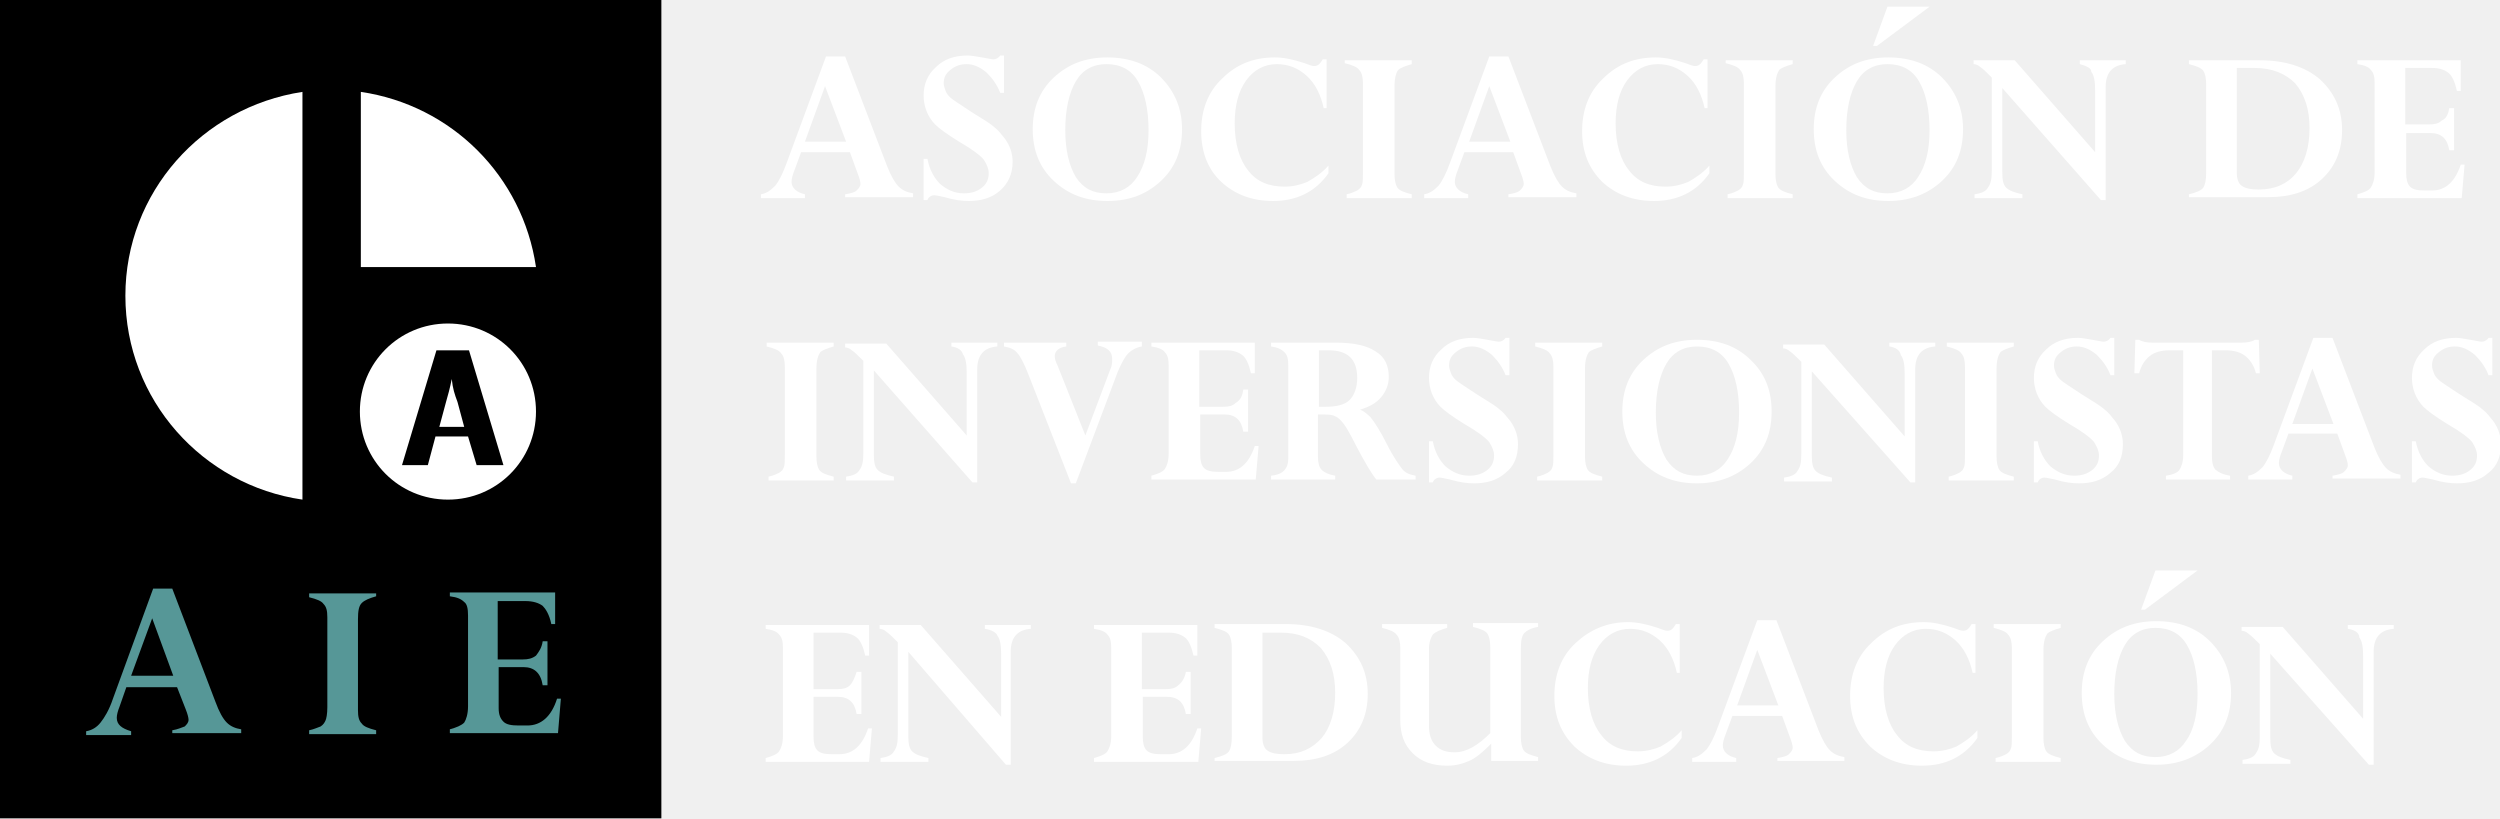
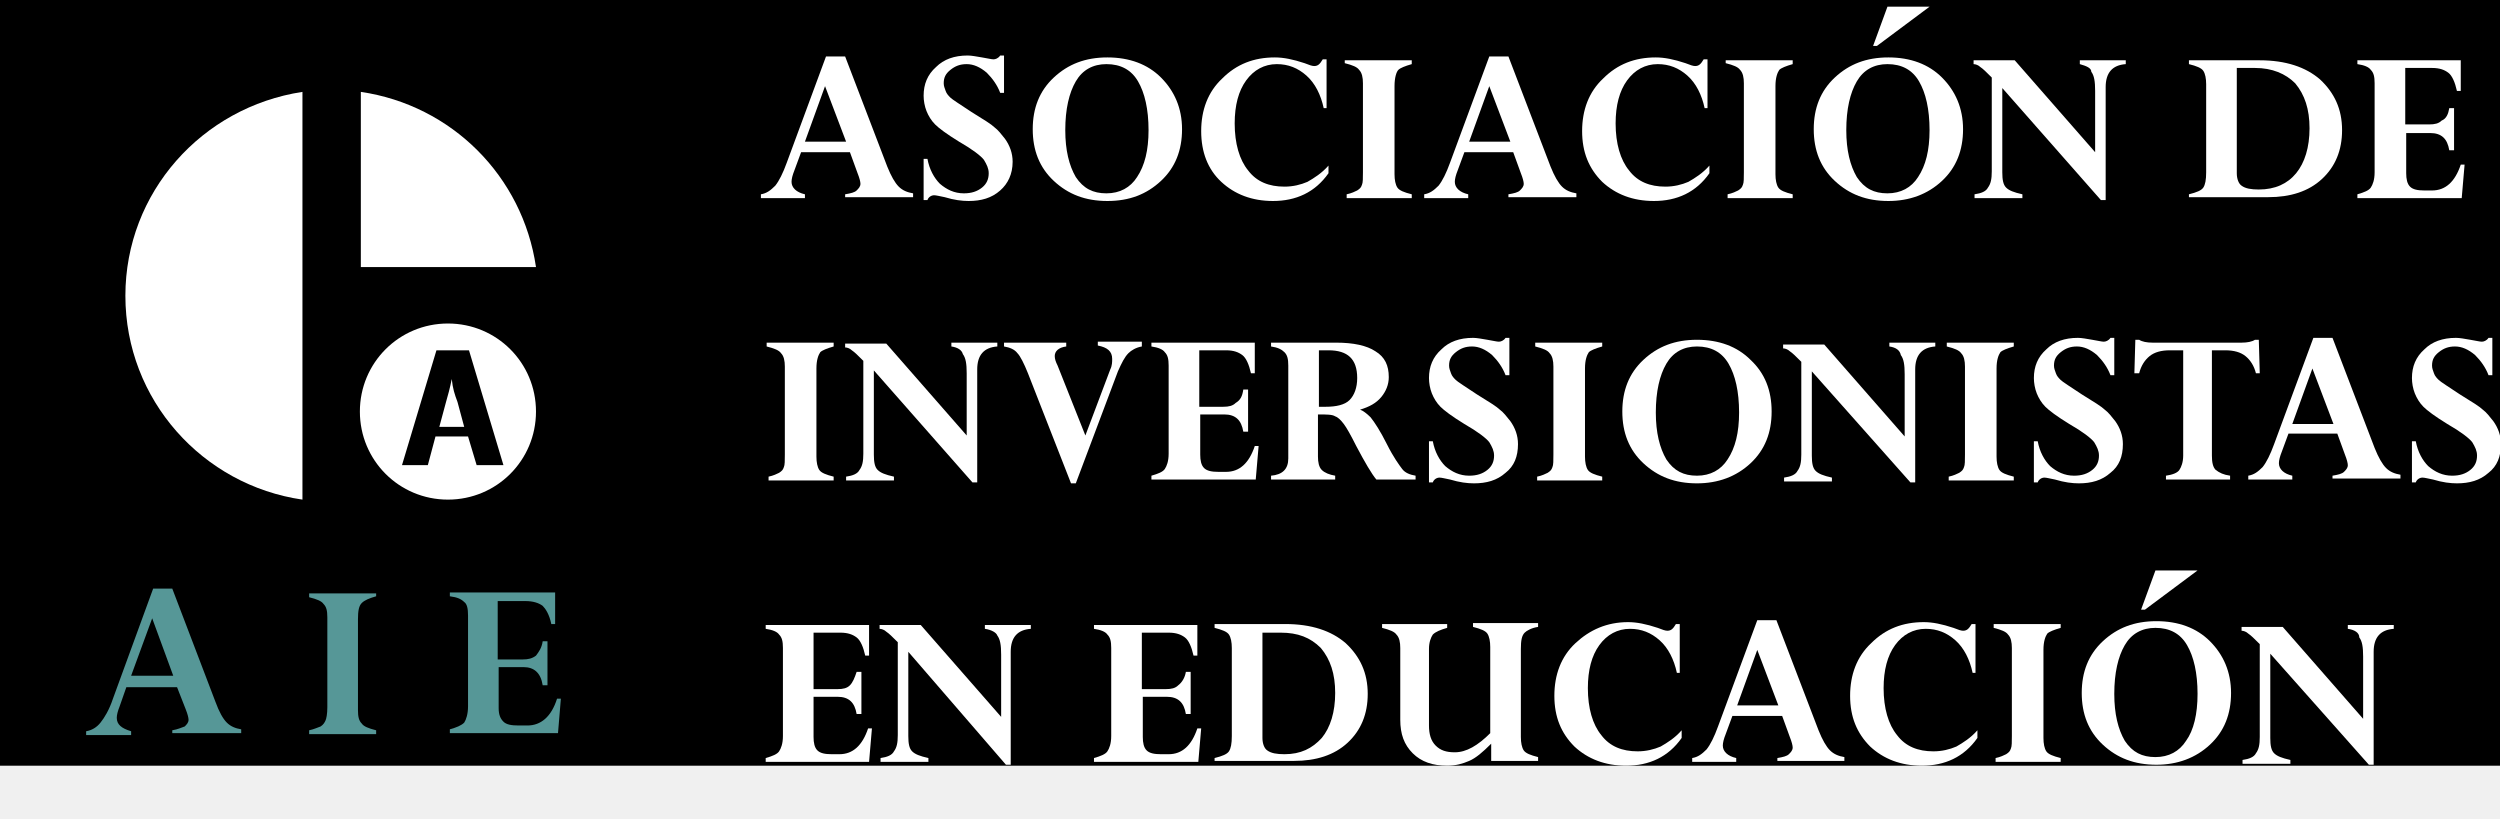
<svg xmlns="http://www.w3.org/2000/svg" version="1.1" id="Capa_1" x="0px" y="0px" viewBox="0 0 261.2 85.5" style="enable-background:new 0 0 261.2 85.5;" xml:space="preserve">
  <style type="text/css">
	.st0{fill:#FFFFFF;}
	.st1{fill:#569797;}
</style>
  <g>
-     <rect width="69.1" height="85.5" />
+     <rect width="300px" height="80px" />
    <path class="st0" d="M56,27.9C54.6,18.4,47.2,11,37.7,9.6v18.3H56z" />
    <path class="st0" d="M13.1,30.9c0,10.9,8.1,19.8,18.5,21.3V9.6C21.1,11.2,13.1,20.1,13.1,30.9z" />
    <g>
      <path class="st1" d="M18,76.7v-0.4c0.6-0.1,1-0.3,1.3-0.4c0.2-0.2,0.4-0.4,0.4-0.7c0-0.2-0.1-0.6-0.3-1.1l-0.9-2.3h-5.3l-0.7,2    c-0.2,0.5-0.3,0.9-0.3,1.2c0,0.7,0.5,1.1,1.5,1.4v0.4H9v-0.4c0.6-0.1,1.1-0.4,1.5-0.9c0.4-0.5,0.9-1.3,1.3-2.5L16,61.5h2l4.5,11.8    c0.4,1.1,0.8,1.8,1.2,2.2c0.4,0.4,0.9,0.6,1.5,0.7v0.4H18z M13.7,70.6h4.4l-2.2-6L13.7,70.6z" />
      <path class="st1" d="M39.3,61.9v0.4c-0.7,0.2-1.2,0.4-1.5,0.7c-0.3,0.3-0.4,0.8-0.4,1.7v9.5c0,0.7,0.1,1.1,0.4,1.4    c0.2,0.3,0.7,0.5,1.5,0.7v0.4h-7v-0.4c0.5-0.1,0.9-0.3,1.2-0.4c0.3-0.2,0.4-0.4,0.5-0.6c0.1-0.2,0.2-0.7,0.2-1.4v-9.4    c0-0.7-0.1-1.1-0.4-1.4c-0.2-0.3-0.7-0.5-1.5-0.7v-0.4H39.3z" />
      <path class="st1" d="M56.7,67h0.5v4.6h-0.5c-0.2-1.3-0.9-1.9-2-1.9h-2.6V74c0,0.7,0.2,1.1,0.5,1.4c0.3,0.3,0.8,0.4,1.6,0.4h0.9    c1.4,0,2.5-0.9,3.1-2.8h0.4l-0.3,3.6H47v-0.4c0.7-0.2,1.2-0.4,1.5-0.7c0.2-0.3,0.4-0.9,0.4-1.7v-9.5c0-0.7-0.1-1.2-0.4-1.4    c-0.3-0.3-0.7-0.5-1.5-0.6v-0.4H58v3.3h-0.4c-0.2-1-0.6-1.6-0.9-1.9c-0.4-0.3-1-0.5-1.8-0.5h-2.9v6.1h2.6c0.6,0,1-0.1,1.4-0.4    C56.3,68.1,56.6,67.7,56.7,67z" />
    </g>
    <g>
      <path class="st0" d="M88.3,20.7v-0.4c0.6-0.1,1-0.2,1.2-0.4c0.2-0.2,0.4-0.4,0.4-0.7c0-0.2-0.1-0.6-0.3-1.1l-0.8-2.2h-5.1    l-0.7,1.9c-0.2,0.5-0.3,0.9-0.3,1.2c0,0.6,0.5,1.1,1.4,1.3v0.4h-4.6v-0.4c0.6-0.1,1-0.4,1.5-0.9c0.4-0.5,0.8-1.3,1.2-2.4l4.1-11.1    h2l4.4,11.5c0.4,1,0.8,1.7,1.2,2.1c0.4,0.4,0.9,0.6,1.5,0.7v0.4H88.3z M84.1,14.8h4.3L86.2,9L84.1,14.8z" />
      <path class="st0" d="M104.9,5.9v3.8h-0.4c-0.3-0.8-0.8-1.5-1.4-2.1c-0.7-0.6-1.4-0.9-2.1-0.9c-0.7,0-1.2,0.2-1.7,0.6    c-0.5,0.4-0.7,0.8-0.7,1.4c0,0.3,0.1,0.5,0.2,0.8c0.1,0.3,0.3,0.5,0.5,0.7c0.2,0.2,1,0.7,2.2,1.5c1.3,0.8,2.1,1.3,2.4,1.6    c0.4,0.3,0.7,0.7,1.1,1.2c0.5,0.7,0.8,1.5,0.8,2.4c0,1.3-0.5,2.3-1.3,3c-0.9,0.8-2,1.1-3.3,1.1c-0.7,0-1.5-0.1-2.5-0.4    c-0.5-0.1-0.9-0.2-1.1-0.2c-0.3,0-0.6,0.2-0.7,0.5h-0.4v-4.3h0.4c0.2,1.1,0.7,2,1.3,2.6c0.7,0.6,1.5,1,2.5,1    c0.8,0,1.4-0.2,1.9-0.6c0.5-0.4,0.7-0.9,0.7-1.5c0-0.5-0.2-0.9-0.5-1.4c-0.3-0.4-1.2-1.1-2.6-1.9c-1.3-0.8-2.1-1.4-2.5-1.8    c-0.4-0.4-0.7-0.9-0.9-1.4c-0.2-0.5-0.3-1.1-0.3-1.6c0-1.2,0.4-2.2,1.3-3c0.8-0.8,1.9-1.2,3.3-1.2c0.4,0,0.9,0.1,1.5,0.2    c0.6,0.1,1,0.2,1.2,0.2c0.2,0,0.5-0.1,0.7-0.4H104.9z" />
      <path class="st0" d="M123.5,13.5c0,2.2-0.7,4-2.2,5.4c-1.5,1.4-3.3,2.1-5.6,2.1c-2.3,0-4.1-0.7-5.6-2.1c-1.5-1.4-2.2-3.2-2.2-5.4    s0.7-4,2.2-5.4c1.5-1.4,3.3-2.1,5.6-2.1c2.3,0,4.2,0.7,5.6,2.1S123.5,11.3,123.5,13.5z M120,13.6c0-2.2-0.4-3.9-1.1-5.1    c-0.7-1.2-1.8-1.8-3.3-1.8c-1.4,0-2.5,0.6-3.2,1.8c-0.7,1.2-1.1,2.9-1.1,5.1c0,2.1,0.4,3.7,1.1,4.9c0.8,1.2,1.8,1.7,3.2,1.7    c1.4,0,2.5-0.6,3.2-1.7C119.6,17.3,120,15.7,120,13.6z" />
      <path class="st0" d="M138.7,11.3h-0.4c-0.3-1.4-0.9-2.6-1.8-3.4c-0.9-0.8-1.9-1.2-3.1-1.2c-1.3,0-2.4,0.6-3.2,1.7    c-0.8,1.1-1.2,2.6-1.2,4.5c0,2.1,0.5,3.8,1.4,4.9c0.9,1.2,2.2,1.7,3.8,1.7c0.9,0,1.7-0.2,2.4-0.5c0.7-0.4,1.5-0.9,2.2-1.7v0.8    c-1.4,2-3.4,2.9-5.8,2.9c-2.2,0-4-0.7-5.4-2s-2.1-3.1-2.1-5.3c0-2.2,0.7-4.1,2.2-5.5c1.5-1.5,3.3-2.2,5.5-2.2    c0.9,0,1.9,0.2,3.1,0.6c0.5,0.2,0.8,0.3,1,0.3c0.4,0,0.6-0.2,0.9-0.7h0.4V11.3z" />
      <path class="st0" d="M147.5,6.3v0.4c-0.7,0.2-1.2,0.4-1.4,0.6s-0.4,0.8-0.4,1.7v9.2c0,0.6,0.1,1.1,0.3,1.4    c0.2,0.3,0.7,0.5,1.5,0.7v0.4h-6.8v-0.4c0.5-0.1,0.9-0.3,1.1-0.4c0.3-0.2,0.4-0.3,0.5-0.6c0.1-0.2,0.1-0.7,0.1-1.3V8.7    c0-0.6-0.1-1.1-0.4-1.4c-0.2-0.3-0.7-0.5-1.5-0.7V6.3H147.5z" />
      <path class="st0" d="M157.6,20.7v-0.4c0.6-0.1,1-0.2,1.2-0.4c0.2-0.2,0.4-0.4,0.4-0.7c0-0.2-0.1-0.6-0.3-1.1l-0.8-2.2H153    l-0.7,1.9c-0.2,0.5-0.3,0.9-0.3,1.2c0,0.6,0.5,1.1,1.4,1.3v0.4h-4.6v-0.4c0.6-0.1,1-0.4,1.5-0.9c0.4-0.5,0.8-1.3,1.2-2.4l4.1-11.1    h2l4.4,11.5c0.4,1,0.8,1.7,1.2,2.1c0.4,0.4,0.9,0.6,1.5,0.7v0.4H157.6z M153.5,14.8h4.3L155.6,9L153.5,14.8z" />
      <path class="st0" d="M178.5,11.3h-0.4c-0.3-1.4-0.9-2.6-1.8-3.4c-0.9-0.8-1.9-1.2-3.1-1.2c-1.3,0-2.4,0.6-3.2,1.7    c-0.8,1.1-1.2,2.6-1.2,4.5c0,2.1,0.5,3.8,1.4,4.9c0.9,1.2,2.2,1.7,3.8,1.7c0.9,0,1.7-0.2,2.4-0.5c0.7-0.4,1.5-0.9,2.2-1.7v0.8    c-1.4,2-3.4,2.9-5.8,2.9c-2.2,0-4-0.7-5.4-2c-1.4-1.4-2.1-3.1-2.1-5.3c0-2.2,0.7-4.1,2.2-5.5c1.5-1.5,3.3-2.2,5.5-2.2    c0.9,0,1.9,0.2,3.1,0.6c0.5,0.2,0.8,0.3,1,0.3c0.4,0,0.6-0.2,0.9-0.7h0.4V11.3z" />
      <path class="st0" d="M187.3,6.3v0.4c-0.7,0.2-1.2,0.4-1.4,0.6c-0.2,0.3-0.4,0.8-0.4,1.7v9.2c0,0.6,0.1,1.1,0.3,1.4    c0.2,0.3,0.7,0.5,1.5,0.7v0.4h-6.8v-0.4c0.5-0.1,0.9-0.3,1.1-0.4c0.3-0.2,0.4-0.3,0.5-0.6c0.1-0.2,0.1-0.7,0.1-1.3V8.7    c0-0.6-0.1-1.1-0.4-1.4c-0.2-0.3-0.7-0.5-1.5-0.7V6.3H187.3z" />
      <path class="st0" d="M205.1,13.5c0,2.2-0.7,4-2.2,5.4c-1.5,1.4-3.4,2.1-5.6,2.1c-2.3,0-4.1-0.7-5.6-2.1c-1.5-1.4-2.2-3.2-2.2-5.4    s0.7-4,2.2-5.4s3.3-2.1,5.6-2.1c2.3,0,4.2,0.7,5.6,2.1C204.3,9.5,205.1,11.3,205.1,13.5z M201.6,13.6c0-2.2-0.4-3.9-1.1-5.1    c-0.7-1.2-1.8-1.8-3.3-1.8c-1.4,0-2.5,0.6-3.2,1.8c-0.7,1.2-1.1,2.9-1.1,5.1c0,2.1,0.4,3.7,1.1,4.9c0.8,1.2,1.8,1.7,3.2,1.7    c1.4,0,2.5-0.6,3.2-1.7C201.2,17.3,201.6,15.7,201.6,13.6z M197.2,0.7h4.4l-5.5,4.1h-0.4L197.2,0.7z" />
      <path class="st0" d="M217.3,6.7V6.3h4.8v0.4c-1.4,0.1-2.1,0.9-2.1,2.4v11.8h-0.5L209.2,9.2V18c0,0.8,0.1,1.3,0.4,1.6    c0.3,0.3,0.8,0.5,1.7,0.7v0.4h-5v-0.4c0.7-0.1,1.2-0.3,1.4-0.7c0.3-0.4,0.4-0.9,0.4-1.7V8.1c-0.6-0.6-0.9-0.9-1.2-1.1    c-0.2-0.2-0.5-0.3-0.7-0.3V6.3h4.3l8.4,9.6V9.5c0-1-0.1-1.6-0.4-2C218.5,7.1,218,6.9,217.3,6.7z" />
      <path class="st0" d="M228.7,20.7v-0.4c0.8-0.2,1.3-0.4,1.5-0.7c0.2-0.3,0.3-0.8,0.3-1.6V8.8c0-0.6-0.1-1.1-0.3-1.4    c-0.2-0.3-0.7-0.5-1.5-0.7V6.3h7.4c2.7,0,4.8,0.7,6.3,2c1.5,1.4,2.3,3.1,2.3,5.3c0,2.1-0.7,3.8-2.1,5.1c-1.4,1.3-3.3,1.9-5.6,1.9    H228.7z M235.6,7.1h-1.9v11c0,0.6,0.2,1.1,0.5,1.3c0.4,0.3,1,0.4,1.8,0.4c1.7,0,3-0.6,3.9-1.7c0.9-1.1,1.4-2.7,1.4-4.7    c0-2-0.5-3.5-1.5-4.7C238.8,7.7,237.4,7.1,235.6,7.1z" />
      <path class="st0" d="M255.9,11.3h0.5v4.4h-0.5c-0.2-1.2-0.8-1.8-2-1.8h-2.5v4.2c0,0.6,0.1,1.1,0.4,1.4c0.3,0.3,0.8,0.4,1.5,0.4    h0.8c1.4,0,2.4-0.9,3-2.7h0.4l-0.3,3.5h-10.9v-0.4c0.7-0.2,1.2-0.4,1.4-0.7c0.2-0.3,0.4-0.8,0.4-1.6V8.7c0-0.7-0.1-1.1-0.4-1.4    c-0.2-0.3-0.7-0.5-1.4-0.6V6.3h10.8v3.2h-0.4c-0.2-0.9-0.5-1.6-0.9-1.9c-0.4-0.3-0.9-0.5-1.7-0.5h-2.8v5.9h2.5    c0.6,0,1-0.1,1.3-0.4C255.6,12.4,255.8,11.9,255.9,11.3z" />
      <path class="st0" d="M87.1,35.8v0.4c-0.7,0.2-1.2,0.4-1.4,0.6c-0.2,0.3-0.4,0.8-0.4,1.7v9.2c0,0.6,0.1,1.1,0.3,1.4    c0.2,0.3,0.7,0.5,1.5,0.7v0.4h-6.8v-0.4c0.5-0.1,0.9-0.3,1.1-0.4c0.3-0.2,0.4-0.3,0.5-0.6c0.1-0.2,0.1-0.7,0.1-1.3v-9.2    c0-0.6-0.1-1.1-0.4-1.4c-0.2-0.3-0.7-0.5-1.5-0.7v-0.4H87.1z" />
      <path class="st0" d="M99.4,36.2v-0.4h4.8v0.4c-1.4,0.1-2.1,0.9-2.1,2.4v11.8h-0.5L91.3,38.7v8.8c0,0.8,0.1,1.3,0.4,1.6    c0.3,0.3,0.8,0.5,1.7,0.7v0.4h-5v-0.4c0.7-0.1,1.2-0.3,1.4-0.7c0.3-0.4,0.4-0.9,0.4-1.7v-9.7c-0.6-0.6-0.9-0.9-1.2-1.1    c-0.2-0.2-0.5-0.3-0.7-0.3v-0.4h4.3l8.4,9.6v-6.5c0-1-0.1-1.6-0.4-2C100.5,36.6,100.1,36.3,99.4,36.2z" />
      <path class="st0" d="M119.3,35.8v0.4c-0.6,0.1-1.1,0.4-1.4,0.7c-0.4,0.4-0.7,1-1.1,1.9l-4.4,11.7h-0.5L107.4,39    c-0.4-1-0.8-1.8-1.1-2.1c-0.3-0.4-0.8-0.6-1.4-0.7v-0.4h6.5v0.4c-0.8,0.1-1.2,0.5-1.2,1c0,0.3,0.1,0.6,0.3,1l2.9,7.3l2.6-6.9    c0.2-0.4,0.2-0.8,0.2-1.1c0-0.8-0.5-1.2-1.5-1.4v-0.4H119.3z" />
      <path class="st0" d="M129.9,40.7h0.5v4.4h-0.5c-0.2-1.2-0.8-1.8-2-1.8h-2.5v4.2c0,0.6,0.1,1.1,0.4,1.4c0.3,0.3,0.8,0.4,1.5,0.4    h0.8c1.4,0,2.4-0.9,3-2.7h0.4l-0.3,3.5h-10.9v-0.4c0.7-0.2,1.2-0.4,1.4-0.7c0.2-0.3,0.4-0.8,0.4-1.6v-9.2c0-0.7-0.1-1.1-0.4-1.4    c-0.2-0.3-0.7-0.5-1.4-0.6v-0.4h10.8V39h-0.4c-0.2-0.9-0.5-1.6-0.9-1.9c-0.4-0.3-0.9-0.5-1.7-0.5h-2.8v5.9h2.5    c0.6,0,1-0.1,1.3-0.4C129.6,41.8,129.8,41.4,129.9,40.7z" />
      <path class="st0" d="M132.8,50.1v-0.4c1.2-0.1,1.8-0.7,1.8-1.8v-9.7c0-0.7-0.1-1.1-0.4-1.4c-0.3-0.3-0.7-0.5-1.4-0.6v-0.4h6.8    c1.8,0,3.2,0.3,4.1,0.9c1,0.6,1.4,1.5,1.4,2.7c0,0.8-0.3,1.5-0.8,2.1c-0.5,0.6-1.2,1-2.2,1.3v0c0.3,0.1,0.7,0.4,1.1,0.8    c0.4,0.5,1,1.4,1.7,2.8c0.7,1.4,1.3,2.2,1.6,2.6c0.3,0.4,0.8,0.6,1.4,0.7v0.4h-4.1c-0.5-0.6-1.2-1.8-2.1-3.5    c-0.6-1.2-1-1.9-1.3-2.3c-0.3-0.4-0.6-0.7-0.9-0.8c-0.3-0.2-0.9-0.2-1.8-0.2v4.4c0,0.6,0.1,1.1,0.4,1.4c0.3,0.3,0.8,0.5,1.4,0.6    v0.4H132.8z M138.8,36.6h-1v5.9c0.2,0,0.5,0,0.7,0c1.1,0,2-0.2,2.5-0.7c0.5-0.5,0.8-1.3,0.8-2.3C141.8,37.5,140.8,36.6,138.8,36.6    z" />
      <path class="st0" d="M157.7,35.4v3.8h-0.4c-0.3-0.8-0.8-1.5-1.4-2.1c-0.7-0.6-1.4-0.9-2.1-0.9c-0.7,0-1.2,0.2-1.7,0.6    c-0.5,0.4-0.7,0.8-0.7,1.4c0,0.3,0.1,0.5,0.2,0.8c0.1,0.3,0.3,0.5,0.5,0.7s1,0.7,2.2,1.5c1.3,0.8,2.1,1.3,2.4,1.6    c0.4,0.3,0.7,0.7,1.1,1.2c0.5,0.7,0.8,1.5,0.8,2.4c0,1.3-0.4,2.3-1.3,3c-0.9,0.8-2,1.1-3.3,1.1c-0.7,0-1.5-0.1-2.5-0.4    c-0.5-0.1-0.9-0.2-1.1-0.2c-0.3,0-0.6,0.2-0.7,0.5h-0.4v-4.3h0.4c0.2,1.1,0.7,2,1.3,2.6c0.7,0.6,1.5,1,2.5,1    c0.8,0,1.4-0.2,1.9-0.6c0.5-0.4,0.7-0.9,0.7-1.5c0-0.5-0.2-0.9-0.5-1.4c-0.3-0.4-1.2-1.1-2.6-1.9c-1.3-0.8-2.1-1.4-2.5-1.8    c-0.4-0.4-0.7-0.9-0.9-1.4c-0.2-0.5-0.3-1.1-0.3-1.6c0-1.2,0.4-2.2,1.3-3c0.8-0.8,1.9-1.2,3.3-1.2c0.4,0,0.9,0.1,1.5,0.2    c0.6,0.1,1,0.2,1.2,0.2c0.2,0,0.5-0.1,0.7-0.4H157.7z" />
      <path class="st0" d="M167.4,35.8v0.4c-0.7,0.2-1.2,0.4-1.4,0.6c-0.2,0.3-0.4,0.8-0.4,1.7v9.2c0,0.6,0.1,1.1,0.3,1.4    c0.2,0.3,0.7,0.5,1.5,0.7v0.4h-6.8v-0.4c0.5-0.1,0.9-0.3,1.1-0.4c0.3-0.2,0.4-0.3,0.5-0.6c0.1-0.2,0.1-0.7,0.1-1.3v-9.2    c0-0.6-0.1-1.1-0.4-1.4c-0.2-0.3-0.7-0.5-1.5-0.7v-0.4H167.4z" />
      <path class="st0" d="M185.1,43c0,2.2-0.7,4-2.2,5.4c-1.5,1.4-3.4,2.1-5.6,2.1c-2.3,0-4.1-0.7-5.6-2.1c-1.5-1.4-2.2-3.2-2.2-5.4    c0-2.2,0.7-4,2.2-5.4c1.5-1.4,3.3-2.1,5.6-2.1c2.3,0,4.2,0.7,5.6,2.1C184.4,39,185.1,40.8,185.1,43z M181.7,43.1    c0-2.2-0.4-3.9-1.1-5.1s-1.8-1.8-3.3-1.8c-1.4,0-2.5,0.6-3.2,1.8c-0.7,1.2-1.1,2.9-1.1,5.1c0,2.1,0.4,3.7,1.1,4.9    c0.8,1.2,1.8,1.7,3.2,1.7c1.4,0,2.5-0.6,3.2-1.7C181.3,46.8,181.7,45.2,181.7,43.1z" />
      <path class="st0" d="M197.4,36.2v-0.4h4.8v0.4c-1.4,0.1-2.1,0.9-2.1,2.4v11.8h-0.5l-10.3-11.6v8.8c0,0.8,0.1,1.3,0.4,1.6    c0.3,0.3,0.8,0.5,1.7,0.7v0.4h-5v-0.4c0.7-0.1,1.2-0.3,1.4-0.7c0.3-0.4,0.4-0.9,0.4-1.7v-9.7c-0.6-0.6-0.9-0.9-1.2-1.1    c-0.2-0.2-0.5-0.3-0.7-0.3v-0.4h4.3l8.4,9.6v-6.5c0-1-0.1-1.6-0.4-2C198.5,36.6,198.1,36.3,197.4,36.2z" />
      <path class="st0" d="M210.4,35.8v0.4c-0.7,0.2-1.2,0.4-1.4,0.6c-0.2,0.3-0.4,0.8-0.4,1.7v9.2c0,0.6,0.1,1.1,0.3,1.4    c0.2,0.3,0.7,0.5,1.5,0.7v0.4h-6.8v-0.4c0.5-0.1,0.9-0.3,1.1-0.4c0.3-0.2,0.4-0.3,0.5-0.6c0.1-0.2,0.1-0.7,0.1-1.3v-9.2    c0-0.6-0.1-1.1-0.4-1.4c-0.2-0.3-0.7-0.5-1.5-0.7v-0.4H210.4z" />
      <path class="st0" d="M220.9,35.4v3.8h-0.4c-0.3-0.8-0.8-1.5-1.4-2.1c-0.7-0.6-1.4-0.9-2.1-0.9c-0.7,0-1.2,0.2-1.7,0.6    c-0.5,0.4-0.7,0.8-0.7,1.4c0,0.3,0.1,0.5,0.2,0.8c0.1,0.3,0.3,0.5,0.5,0.7s1,0.7,2.2,1.5c1.3,0.8,2.1,1.3,2.4,1.6    c0.4,0.3,0.7,0.7,1.1,1.2c0.5,0.7,0.8,1.5,0.8,2.4c0,1.3-0.4,2.3-1.3,3c-0.9,0.8-2,1.1-3.3,1.1c-0.7,0-1.5-0.1-2.5-0.4    c-0.5-0.1-0.9-0.2-1.1-0.2c-0.3,0-0.6,0.2-0.7,0.5h-0.4v-4.3h0.4c0.2,1.1,0.7,2,1.3,2.6c0.7,0.6,1.5,1,2.5,1    c0.8,0,1.4-0.2,1.9-0.6c0.5-0.4,0.7-0.9,0.7-1.5c0-0.5-0.2-0.9-0.5-1.4c-0.3-0.4-1.2-1.1-2.6-1.9c-1.3-0.8-2.1-1.4-2.5-1.8    c-0.4-0.4-0.7-0.9-0.9-1.4c-0.2-0.5-0.3-1.1-0.3-1.6c0-1.2,0.4-2.2,1.3-3c0.8-0.8,1.9-1.2,3.3-1.2c0.4,0,0.9,0.1,1.5,0.2    c0.6,0.1,1,0.2,1.2,0.2c0.2,0,0.5-0.1,0.7-0.4H220.9z" />
      <path class="st0" d="M233,49.7v0.4h-6.7v-0.4c0.7-0.1,1.2-0.3,1.4-0.6s0.4-0.8,0.4-1.5v-11h-1.4c-0.9,0-1.6,0.2-2.1,0.6    c-0.5,0.4-0.9,1-1.1,1.8H223l0.1-3.5h0.4c0.3,0.2,0.8,0.3,1.4,0.3h9.3c0.6,0,1.1-0.1,1.4-0.3h0.4l0.1,3.5h-0.4    c-0.2-0.8-0.6-1.4-1.1-1.8c-0.5-0.4-1.2-0.6-2.1-0.6h-1.4v11c0,0.7,0.1,1.2,0.4,1.5C231.9,49.4,232.3,49.6,233,49.7z" />
      <path class="st0" d="M243.7,50.1v-0.4c0.6-0.1,1-0.2,1.2-0.4c0.2-0.2,0.4-0.4,0.4-0.7c0-0.2-0.1-0.6-0.3-1.1l-0.8-2.2h-5.1    l-0.7,1.9c-0.2,0.5-0.3,0.9-0.3,1.2c0,0.6,0.5,1.1,1.4,1.3v0.4h-4.6v-0.4c0.6-0.1,1-0.4,1.5-0.9c0.4-0.5,0.8-1.3,1.2-2.4l4.1-11.1    h2l4.4,11.5c0.4,1,0.8,1.7,1.2,2.1c0.4,0.4,0.9,0.6,1.5,0.7v0.4H243.7z M239.5,44.3h4.3l-2.2-5.8L239.5,44.3z" />
      <path class="st0" d="M260.4,35.4v3.8h-0.4c-0.3-0.8-0.8-1.5-1.4-2.1c-0.7-0.6-1.4-0.9-2.1-0.9c-0.7,0-1.2,0.2-1.7,0.6    c-0.5,0.4-0.7,0.8-0.7,1.4c0,0.3,0.1,0.5,0.2,0.8c0.1,0.3,0.3,0.5,0.5,0.7c0.2,0.2,1,0.7,2.2,1.5c1.3,0.8,2.1,1.3,2.4,1.6    c0.4,0.3,0.7,0.7,1.1,1.2c0.5,0.7,0.8,1.5,0.8,2.4c0,1.3-0.4,2.3-1.3,3c-0.9,0.8-2,1.1-3.3,1.1c-0.7,0-1.5-0.1-2.5-0.4    c-0.5-0.1-0.9-0.2-1.1-0.2c-0.3,0-0.6,0.2-0.7,0.5h-0.4v-4.3h0.4c0.2,1.1,0.7,2,1.3,2.6c0.7,0.6,1.5,1,2.5,1    c0.8,0,1.4-0.2,1.9-0.6c0.5-0.4,0.7-0.9,0.7-1.5c0-0.5-0.2-0.9-0.5-1.4c-0.3-0.4-1.2-1.1-2.6-1.9c-1.3-0.8-2.1-1.4-2.5-1.8    c-0.4-0.4-0.7-0.9-0.9-1.4c-0.2-0.5-0.3-1.1-0.3-1.6c0-1.2,0.4-2.2,1.3-3c0.8-0.8,1.9-1.2,3.3-1.2c0.4,0,0.9,0.1,1.5,0.2    c0.6,0.1,1,0.2,1.2,0.2c0.2,0,0.5-0.1,0.7-0.4H260.4z" />
      <path class="st0" d="M89.5,70.2h0.5v4.4h-0.5c-0.2-1.2-0.8-1.8-2-1.8H85V77c0,0.6,0.1,1.1,0.4,1.4c0.3,0.3,0.8,0.4,1.5,0.4h0.8    c1.4,0,2.4-0.9,3-2.7h0.4l-0.3,3.5H80v-0.4c0.7-0.2,1.2-0.4,1.4-0.7c0.2-0.3,0.4-0.8,0.4-1.6v-9.2c0-0.7-0.1-1.1-0.4-1.4    c-0.2-0.3-0.7-0.5-1.4-0.6v-0.4h10.8v3.2h-0.4c-0.2-0.9-0.5-1.6-0.9-1.9c-0.4-0.3-0.9-0.5-1.7-0.5H85V72h2.5c0.6,0,1-0.1,1.3-0.4    C89.1,71.3,89.3,70.8,89.5,70.2z" />
      <path class="st0" d="M102.9,65.7v-0.4h4.8v0.4c-1.4,0.1-2.1,0.9-2.1,2.4v11.8h-0.5L94.9,68.1v8.8c0,0.8,0.1,1.3,0.4,1.6    c0.3,0.3,0.8,0.5,1.7,0.7v0.4h-5v-0.4c0.7-0.1,1.2-0.3,1.4-0.7c0.3-0.4,0.4-0.9,0.4-1.7v-9.7c-0.6-0.6-0.9-0.9-1.2-1.1    c-0.2-0.2-0.5-0.3-0.7-0.3v-0.4h4.3l8.4,9.6v-6.5c0-1-0.1-1.6-0.4-2C104.1,66.1,103.6,65.8,102.9,65.7z" />
      <path class="st0" d="M123.9,70.2h0.5v4.4h-0.5c-0.2-1.2-0.8-1.8-2-1.8h-2.5V77c0,0.6,0.1,1.1,0.4,1.4c0.3,0.3,0.8,0.4,1.5,0.4h0.8    c1.4,0,2.4-0.9,3-2.7h0.4l-0.3,3.5h-10.9v-0.4c0.7-0.2,1.2-0.4,1.4-0.7c0.2-0.3,0.4-0.8,0.4-1.6v-9.2c0-0.7-0.1-1.1-0.4-1.4    c-0.2-0.3-0.7-0.5-1.4-0.6v-0.4h10.8v3.2h-0.4c-0.2-0.9-0.5-1.6-0.9-1.9c-0.4-0.3-0.9-0.5-1.7-0.5h-2.8V72h2.5    c0.6,0,1-0.1,1.3-0.4C123.5,71.3,123.8,70.8,123.9,70.2z" />
      <path class="st0" d="M126.9,79.6v-0.4c0.8-0.2,1.3-0.4,1.5-0.7c0.2-0.3,0.3-0.8,0.3-1.6v-9.2c0-0.6-0.1-1.1-0.3-1.4    c-0.2-0.3-0.7-0.5-1.5-0.7v-0.4h7.4c2.7,0,4.8,0.7,6.3,2c1.5,1.4,2.3,3.1,2.3,5.3c0,2.1-0.7,3.8-2.1,5.1c-1.4,1.3-3.3,1.9-5.6,1.9    H126.9z M133.8,66.1h-1.9v11c0,0.6,0.2,1.1,0.5,1.3c0.4,0.3,1,0.4,1.8,0.4c1.7,0,2.9-0.6,3.9-1.7c0.9-1.1,1.4-2.7,1.4-4.7    c0-2-0.5-3.5-1.5-4.7C136.9,66.6,135.6,66.1,133.8,66.1z" />
      <path class="st0" d="M155.8,79.6v-1.9c-0.9,0.9-1.6,1.5-2.3,1.8c-0.7,0.3-1.4,0.5-2.3,0.5c-1.5,0-2.7-0.4-3.6-1.3    c-0.9-0.9-1.3-2-1.3-3.5v-7.5c0-0.6-0.1-1.1-0.4-1.4c-0.2-0.3-0.7-0.5-1.5-0.7v-0.4h6.8v0.4c-0.7,0.2-1.2,0.4-1.5,0.7    c-0.2,0.3-0.4,0.8-0.4,1.5v8c0,0.9,0.2,1.6,0.7,2.1c0.5,0.5,1.1,0.7,2,0.7c1.2,0,2.4-0.7,3.7-2v-9c0-0.6-0.1-1.1-0.3-1.4    c-0.2-0.3-0.7-0.5-1.5-0.7v-0.4h6.8v0.4c-0.7,0.1-1.2,0.4-1.4,0.6c-0.3,0.3-0.4,0.8-0.4,1.7v9.2c0,0.6,0.1,1.1,0.3,1.4    c0.2,0.3,0.7,0.5,1.5,0.7v0.4H155.8z" />
      <path class="st0" d="M175.6,70.3h-0.4c-0.3-1.4-0.9-2.6-1.8-3.4c-0.9-0.8-1.9-1.2-3.1-1.2c-1.3,0-2.4,0.6-3.2,1.7    c-0.8,1.1-1.2,2.6-1.2,4.5c0,2.1,0.5,3.8,1.4,4.9c0.9,1.2,2.2,1.7,3.8,1.7c0.9,0,1.7-0.2,2.4-0.5c0.7-0.4,1.5-0.9,2.2-1.7v0.8    c-1.4,2-3.4,2.9-5.8,2.9c-2.2,0-4-0.7-5.4-2c-1.4-1.4-2.1-3.1-2.1-5.3c0-2.2,0.7-4.1,2.2-5.5s3.3-2.2,5.5-2.2    c0.9,0,1.9,0.2,3.1,0.6c0.5,0.2,0.8,0.3,1,0.3c0.4,0,0.6-0.2,0.9-0.7h0.4V70.3z" />
      <path class="st0" d="M185.7,79.6v-0.4c0.6-0.1,1-0.2,1.2-0.4c0.2-0.2,0.4-0.4,0.4-0.7c0-0.2-0.1-0.6-0.3-1.1l-0.8-2.2H181    l-0.7,1.9c-0.2,0.5-0.3,0.9-0.3,1.2c0,0.6,0.5,1.1,1.4,1.3v0.4h-4.6v-0.4c0.6-0.1,1-0.4,1.5-0.9c0.4-0.5,0.8-1.3,1.2-2.4l4.1-11.1    h2l4.4,11.5c0.4,1,0.8,1.7,1.2,2.1c0.4,0.4,0.9,0.6,1.5,0.7v0.4H185.7z M181.5,73.7h4.3l-2.2-5.8L181.5,73.7z" />
      <path class="st0" d="M206.5,70.3h-0.4c-0.3-1.4-0.9-2.6-1.8-3.4c-0.9-0.8-1.9-1.2-3.1-1.2c-1.3,0-2.4,0.6-3.2,1.7    c-0.8,1.1-1.2,2.6-1.2,4.5c0,2.1,0.5,3.8,1.4,4.9c0.9,1.2,2.2,1.7,3.8,1.7c0.9,0,1.7-0.2,2.4-0.5c0.7-0.4,1.5-0.9,2.2-1.7v0.8    c-1.4,2-3.4,2.9-5.8,2.9c-2.2,0-4-0.7-5.4-2c-1.4-1.4-2.1-3.1-2.1-5.3c0-2.2,0.7-4.1,2.2-5.5c1.5-1.5,3.3-2.2,5.5-2.2    c0.9,0,1.9,0.2,3.1,0.6c0.5,0.2,0.8,0.3,1,0.3c0.4,0,0.6-0.2,0.9-0.7h0.4V70.3z" />
      <path class="st0" d="M215.3,65.2v0.4c-0.7,0.2-1.2,0.4-1.4,0.6c-0.2,0.3-0.4,0.8-0.4,1.7v9.2c0,0.6,0.1,1.1,0.3,1.4    c0.2,0.3,0.7,0.5,1.5,0.7v0.4h-6.8v-0.4c0.5-0.1,0.9-0.3,1.1-0.4c0.3-0.2,0.4-0.3,0.5-0.6c0.1-0.2,0.1-0.7,0.1-1.3v-9.2    c0-0.6-0.1-1.1-0.4-1.4c-0.2-0.3-0.7-0.5-1.5-0.7v-0.4H215.3z" />
      <path class="st0" d="M233.1,72.4c0,2.2-0.7,4-2.2,5.4c-1.5,1.4-3.4,2.1-5.6,2.1c-2.3,0-4.1-0.7-5.6-2.1c-1.5-1.4-2.2-3.2-2.2-5.4    s0.7-4,2.2-5.4s3.3-2.1,5.6-2.1c2.3,0,4.2,0.7,5.6,2.1C232.3,68.4,233.1,70.2,233.1,72.4z M229.6,72.5c0-2.2-0.4-3.9-1.1-5.1    c-0.7-1.2-1.8-1.8-3.3-1.8c-1.4,0-2.5,0.6-3.2,1.8c-0.7,1.2-1.1,2.9-1.1,5.1c0,2.1,0.4,3.7,1.1,4.9c0.8,1.2,1.8,1.7,3.2,1.7    c1.4,0,2.5-0.6,3.2-1.7C229.2,76.3,229.6,74.6,229.6,72.5z M225.2,59.6h4.4l-5.5,4.1h-0.4L225.2,59.6z" />
      <path class="st0" d="M245.3,65.7v-0.4h4.8v0.4c-1.4,0.1-2.1,0.9-2.1,2.4v11.8h-0.5l-10.3-11.6v8.8c0,0.8,0.1,1.3,0.4,1.6    c0.3,0.3,0.8,0.5,1.7,0.7v0.4h-5v-0.4c0.7-0.1,1.2-0.3,1.4-0.7c0.3-0.4,0.4-0.9,0.4-1.7v-9.7c-0.6-0.6-0.9-0.9-1.2-1.1    c-0.2-0.2-0.5-0.3-0.7-0.3v-0.4h4.3l8.4,9.6v-6.5c0-1-0.1-1.6-0.4-2C246.5,66.1,246,65.8,245.3,65.7z" />
    </g>
    <g>
      <path class="st0" d="M46.8,33.8c-5.1,0-9.2,4.1-9.2,9.2s4.1,9.2,9.2,9.2S56,48.1,56,43S51.9,33.8,46.8,33.8z M49.8,48.6l-0.9-3    h-3.4l-0.8,3h-2.7l3.6-12H49l3.6,12H49.8z" />
      <path class="st0" d="M47.2,39.6L47.2,39.6c-0.2,1-0.4,1.7-0.6,2.4l-0.7,2.6h2.6l-0.7-2.6C47.5,41.2,47.3,40.6,47.2,39.6z" />
    </g>
  </g>
</svg>
